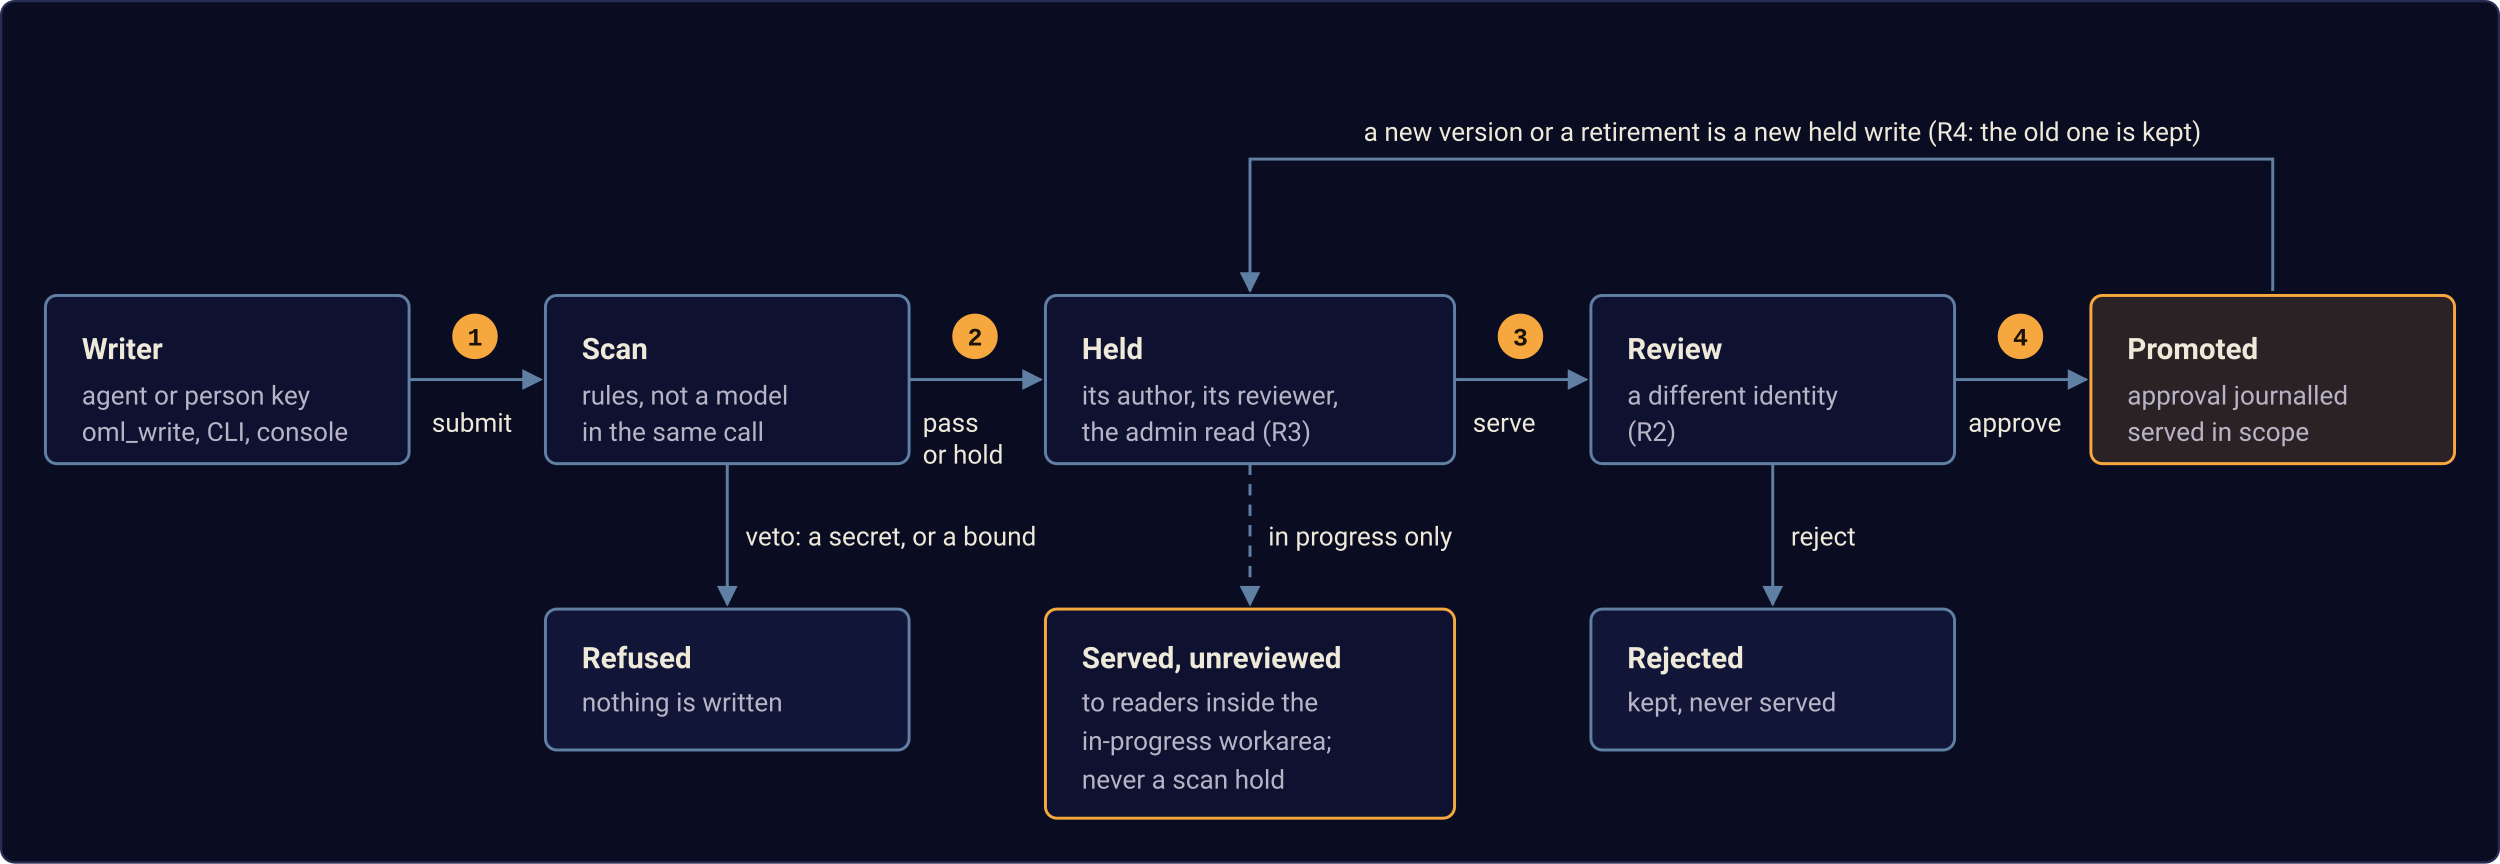
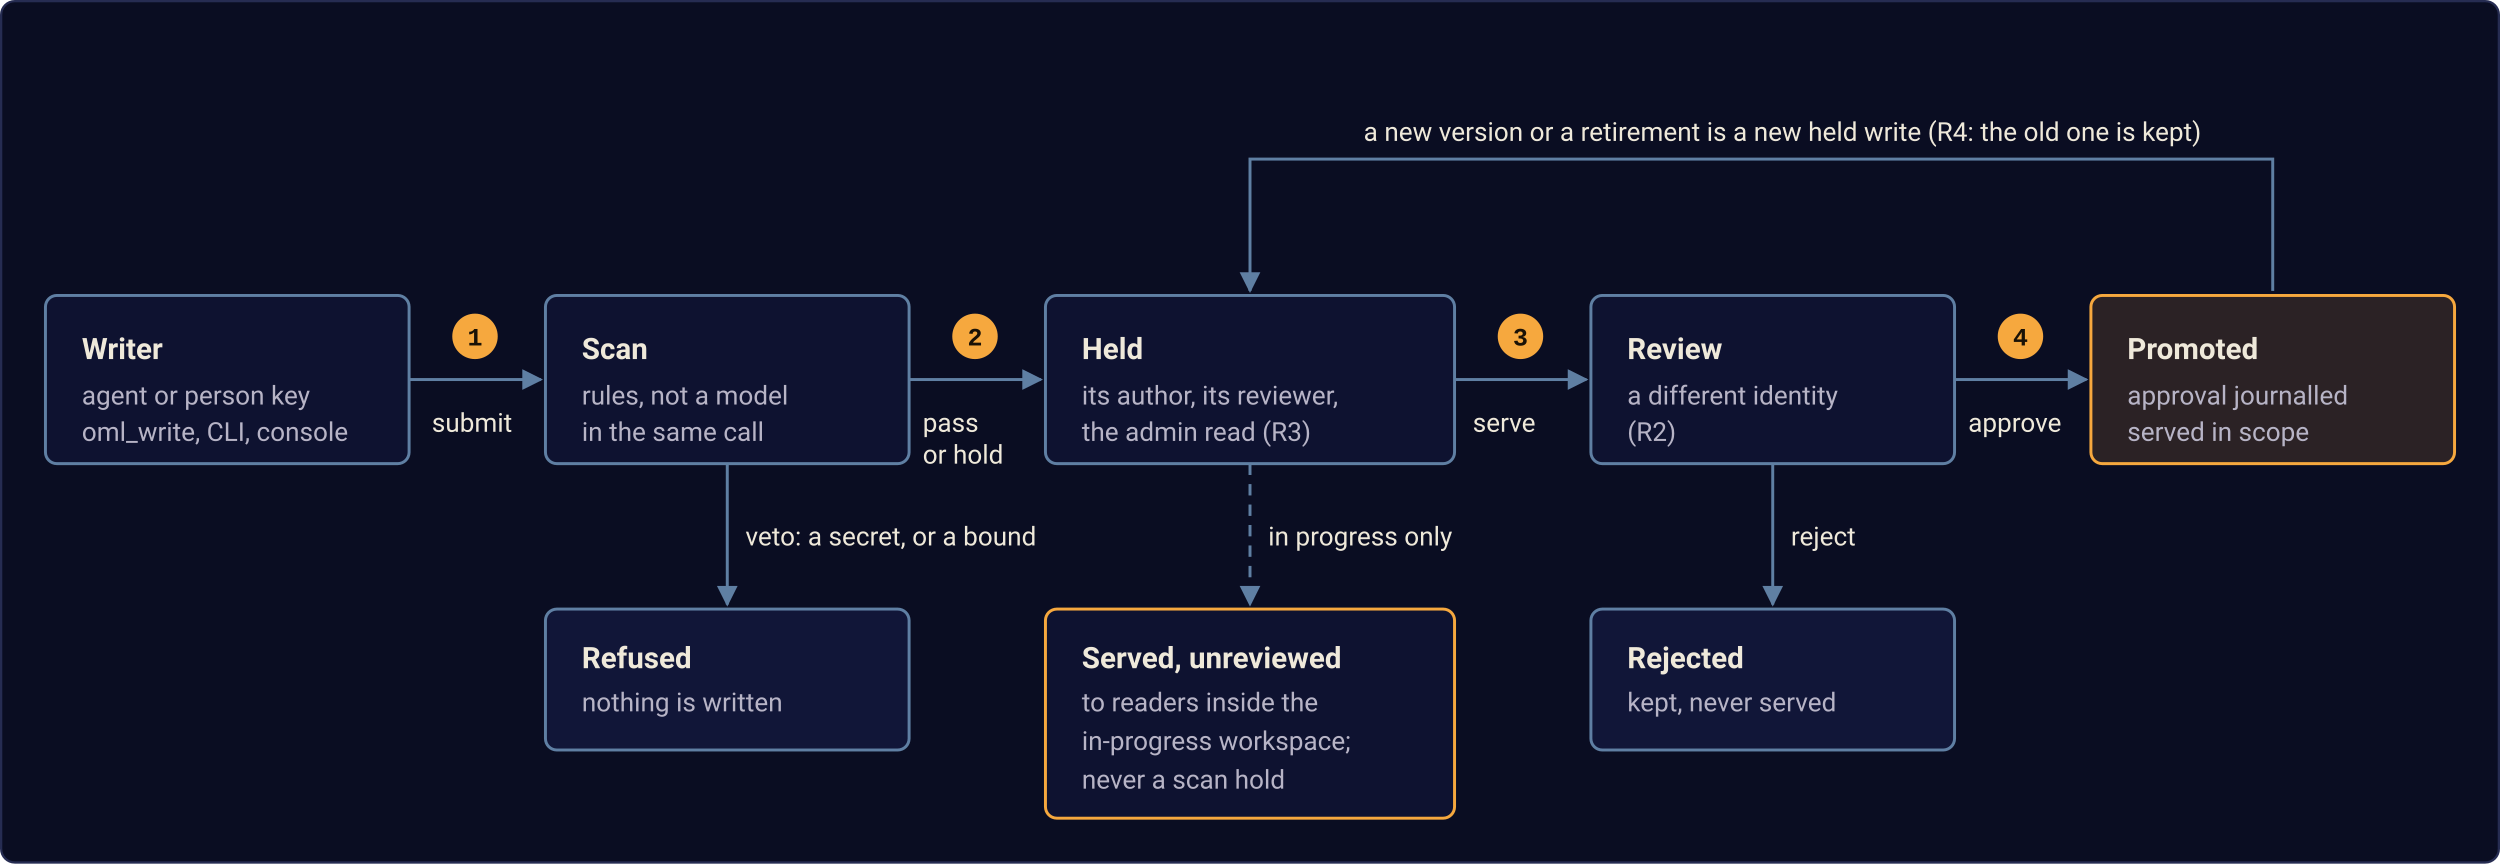
<svg xmlns="http://www.w3.org/2000/svg" width="1100" height="380" viewBox="0 0 1100 380" role="img" aria-labelledby="title desc">
  <style>
.plate{fill:#0a0d22;stroke:#262c52}
text{font-family:system-ui,-apple-system,"Segoe UI",Roboto,"Helvetica Neue",Arial,sans-serif}
.box{fill:#0e1230;stroke:#5f7fa3;stroke-width:1.3}
.box.soft{fill:#111638}
.box.acc{fill:#f6a83e24;stroke:#f6a83e}
.box.plan{fill:none;stroke-dasharray:5 4}
.box.acs{stroke:#f6a83e}
.zone{fill:none;stroke:#f6a83e;stroke-width:1.3;stroke-dasharray:6 5}
.lane{fill:none;stroke:#262c52;stroke-width:1}
.t{fill:#efe9da;font-size:13px;font-weight:700}
.t.big{font-size:15px}
.s{fill:#b7b4c6;font-size:11.5px}
.s.hi{fill:#f6a83e;font-weight:700}
.lanet{fill:#8c8fa8;font-size:11px;font-family:ui-monospace,SFMono-Regular,Menlo,Consolas,"Liberation Mono",monospace;letter-spacing:.06em}
.e{fill:none;stroke:#5f7fa3;stroke-width:1.3}
.e.acc{stroke:#f6a83e}
.e.dash{stroke-dasharray:5 4}
.ah{fill:#5f7fa3}
.aha{fill:#f6a83e}
.el{fill:#efe9da;font-size:11.5px;paint-order:stroke;stroke:#0a0d22;stroke-width:5px;stroke-linejoin:round}
.step{fill:#f6a83e}
.stept{fill:#1a1206;font-size:11px;font-weight:700;font-family:ui-monospace,SFMono-Regular,Menlo,Consolas,"Liberation Mono",monospace}
.acct{fill:#f6a83e;font-size:11.5px;font-weight:700;paint-order:stroke;stroke:#0a0d22;stroke-width:5px;stroke-linejoin:round}
</style>
  <defs>
    <marker id="a" viewBox="0 0 10 10" refX="9" refY="5" markerWidth="7" markerHeight="7" orient="auto-start-reverse">
      <path class="ah" d="M0 0 L10 5 L0 10 z" />
    </marker>
    <marker id="aa" viewBox="0 0 10 10" refX="9" refY="5" markerWidth="7" markerHeight="7" orient="auto-start-reverse">
      <path class="aha" d="M0 0 L10 5 L0 10 z" />
    </marker>
  </defs>
  <rect class="plate" x="0.5" y="0.5" width="1099" height="379" rx="6" />
  <rect class="box" x="20" y="130" width="160" height="74" rx="5" />
  <text class="t" x="36" y="158">Writer</text>
  <text class="s" x="36" y="178">agent or person key</text>
  <text class="s" x="36" y="194">oml_write, CLI, console</text>
  <rect class="box" x="240" y="130" width="160" height="74" rx="5" />
  <text class="t" x="256" y="158">Scan</text>
  <text class="s" x="256" y="178">rules, not a model</text>
  <text class="s" x="256" y="194">in the same call</text>
  <rect class="box" x="460" y="130" width="180" height="74" rx="5" />
  <text class="t" x="476" y="158">Held</text>
  <text class="s" x="476" y="178">its author, its reviewer,</text>
  <text class="s" x="476" y="194">the admin read (R3)</text>
  <rect class="box" x="700" y="130" width="160" height="74" rx="5" />
  <text class="t" x="716" y="158">Review</text>
  <text class="s" x="716" y="178">a different identity</text>
  <text class="s" x="716" y="194">(R2)</text>
  <rect class="box acc" x="920" y="130" width="160" height="74" rx="5" />
  <text class="t" x="936" y="158">Promoted</text>
  <text class="s" x="936" y="178">approval journalled</text>
  <text class="s" x="936" y="194">served in scope</text>
  <path class="e" d="M180 167 H238" marker-end="url(#a)" />
  <path class="e" d="M400 167 H458" marker-end="url(#a)" />
  <path class="e" d="M640 167 H698" marker-end="url(#a)" />
  <path class="e" d="M860 167 H918" marker-end="url(#a)" />
  <circle class="step" cx="209" cy="148" r="10" />
  <text class="stept" x="209" y="152" text-anchor="middle">1</text>
  <circle class="step" cx="429" cy="148" r="10" />
  <text class="stept" x="429" y="152" text-anchor="middle">2</text>
  <circle class="step" cx="669" cy="148" r="10" />
  <text class="stept" x="669" y="152" text-anchor="middle">3</text>
  <circle class="step" cx="889" cy="148" r="10" />
  <text class="stept" x="889" y="152" text-anchor="middle">4</text>
  <text class="el" x="190" y="190">submit</text>
  <text class="el" x="406" y="190">pass</text>
  <text class="el" x="406" y="204">or hold</text>
  <text class="el" x="648" y="190">serve</text>
  <text class="el" x="866" y="190">approve</text>
  <path class="e" d="M1000 128 V70 H550 V128" marker-end="url(#a)" />
  <text class="el" x="600" y="62">a new version or a retirement is a new held write (R4: the old one is kept)</text>
  <path class="e" d="M320 204 V266" marker-end="url(#a)" />
  <text class="el" x="328" y="240">veto: a secret, or a bound</text>
  <rect class="box soft" x="240" y="268" width="160" height="62" rx="5" />
  <text class="t" x="256" y="294">Refused</text>
  <text class="s" x="256" y="313">nothing is written</text>
  <path class="e dash" d="M550 204 V266" marker-end="url(#a)" />
  <text class="el" x="558" y="240">in progress only</text>
  <rect class="box acs" x="460" y="268" width="180" height="92" rx="5" />
  <text class="t" x="476" y="294">Served, unreviewed</text>
  <text class="s" x="476" y="313">to readers inside the</text>
-   <text class="s" x="476" y="330">in-progress workarea;</text>
+   <text class="s" x="476" y="330">in-progress workspace;</text>
  <text class="s" x="476" y="347">never a scan hold</text>
  <path class="e" d="M780 204 V266" marker-end="url(#a)" />
  <text class="el" x="788" y="240">reject</text>
  <rect class="box soft" x="700" y="268" width="160" height="62" rx="5" />
  <text class="t" x="716" y="294">Rejected</text>
  <text class="s" x="716" y="313">kept, never served</text>
</svg>
